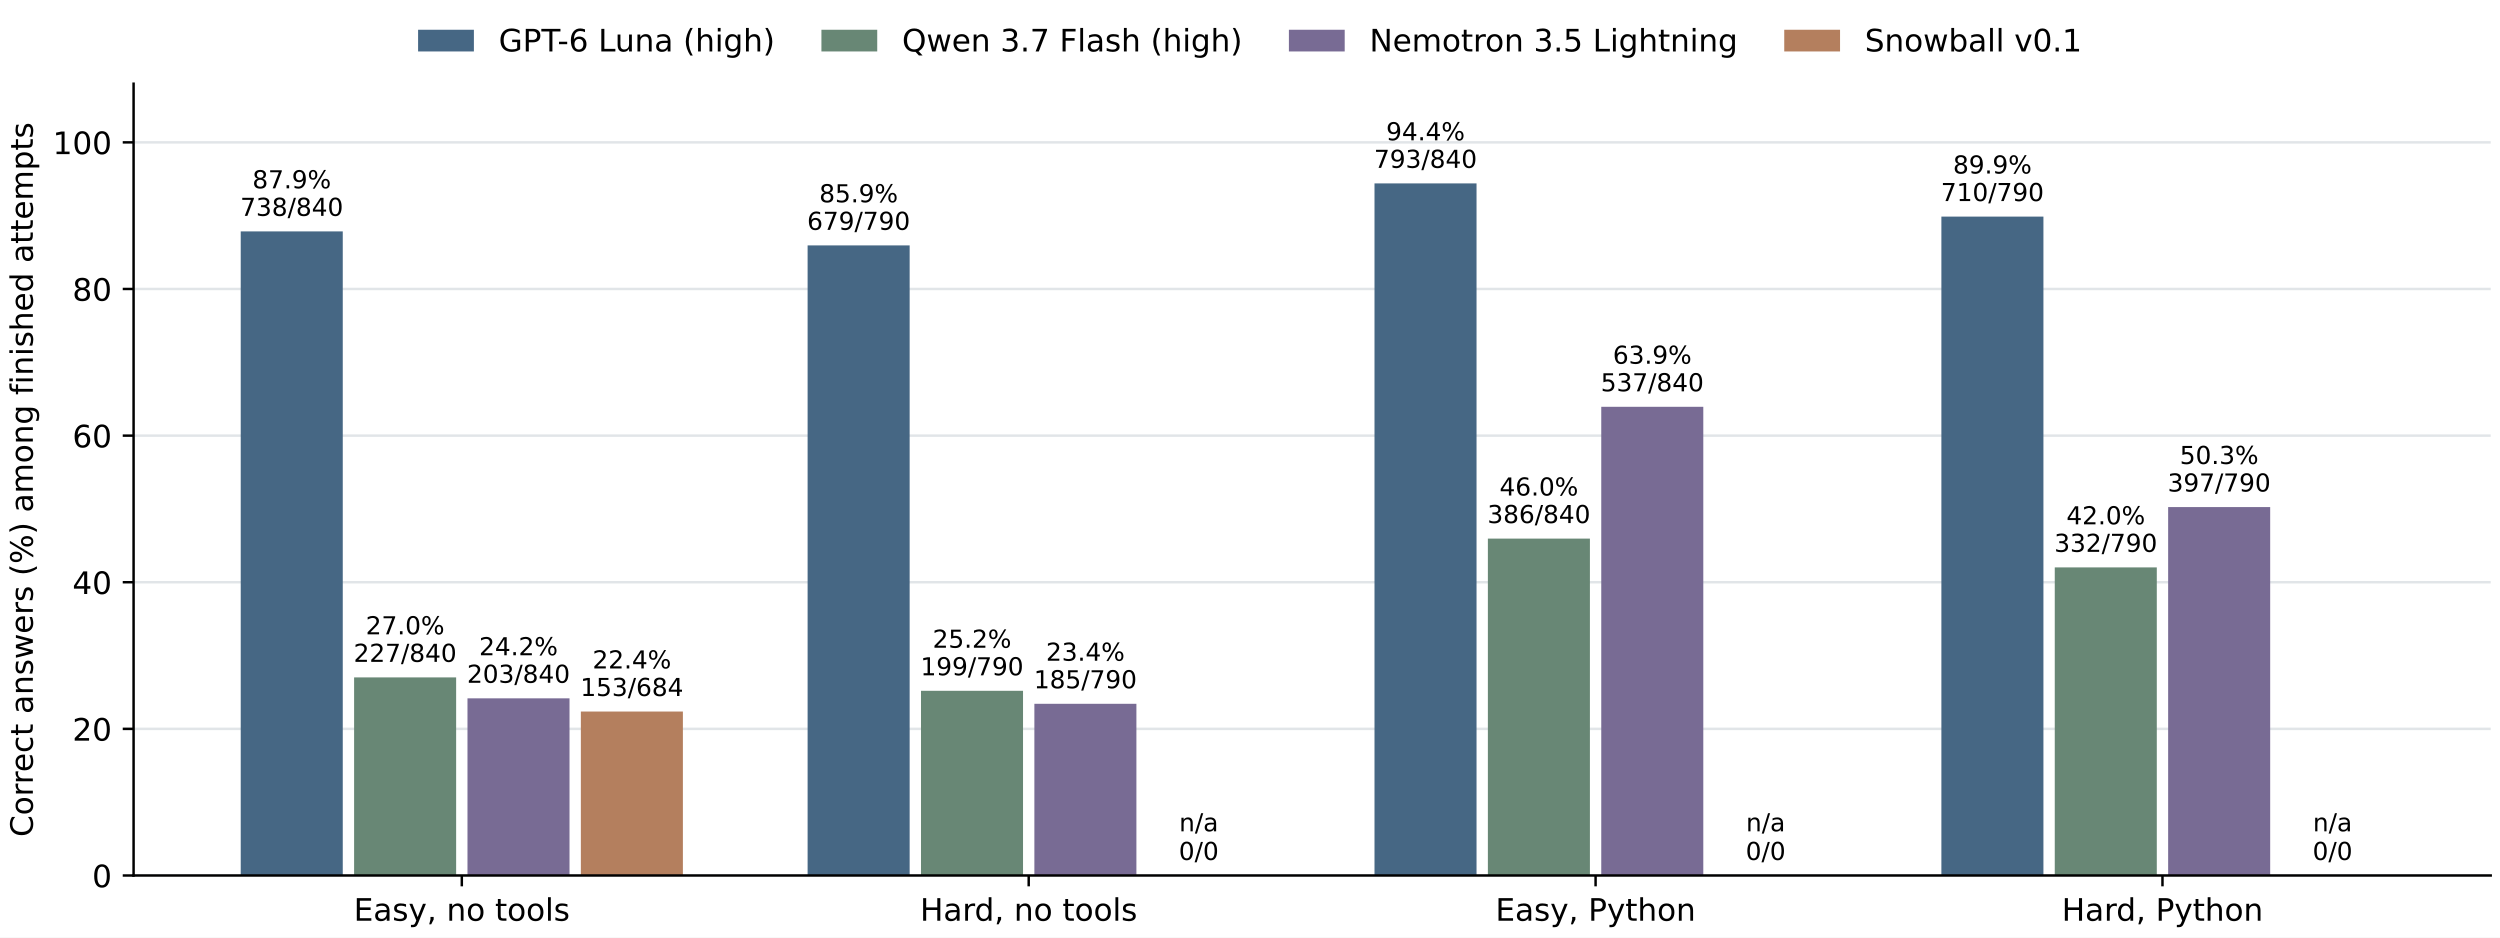
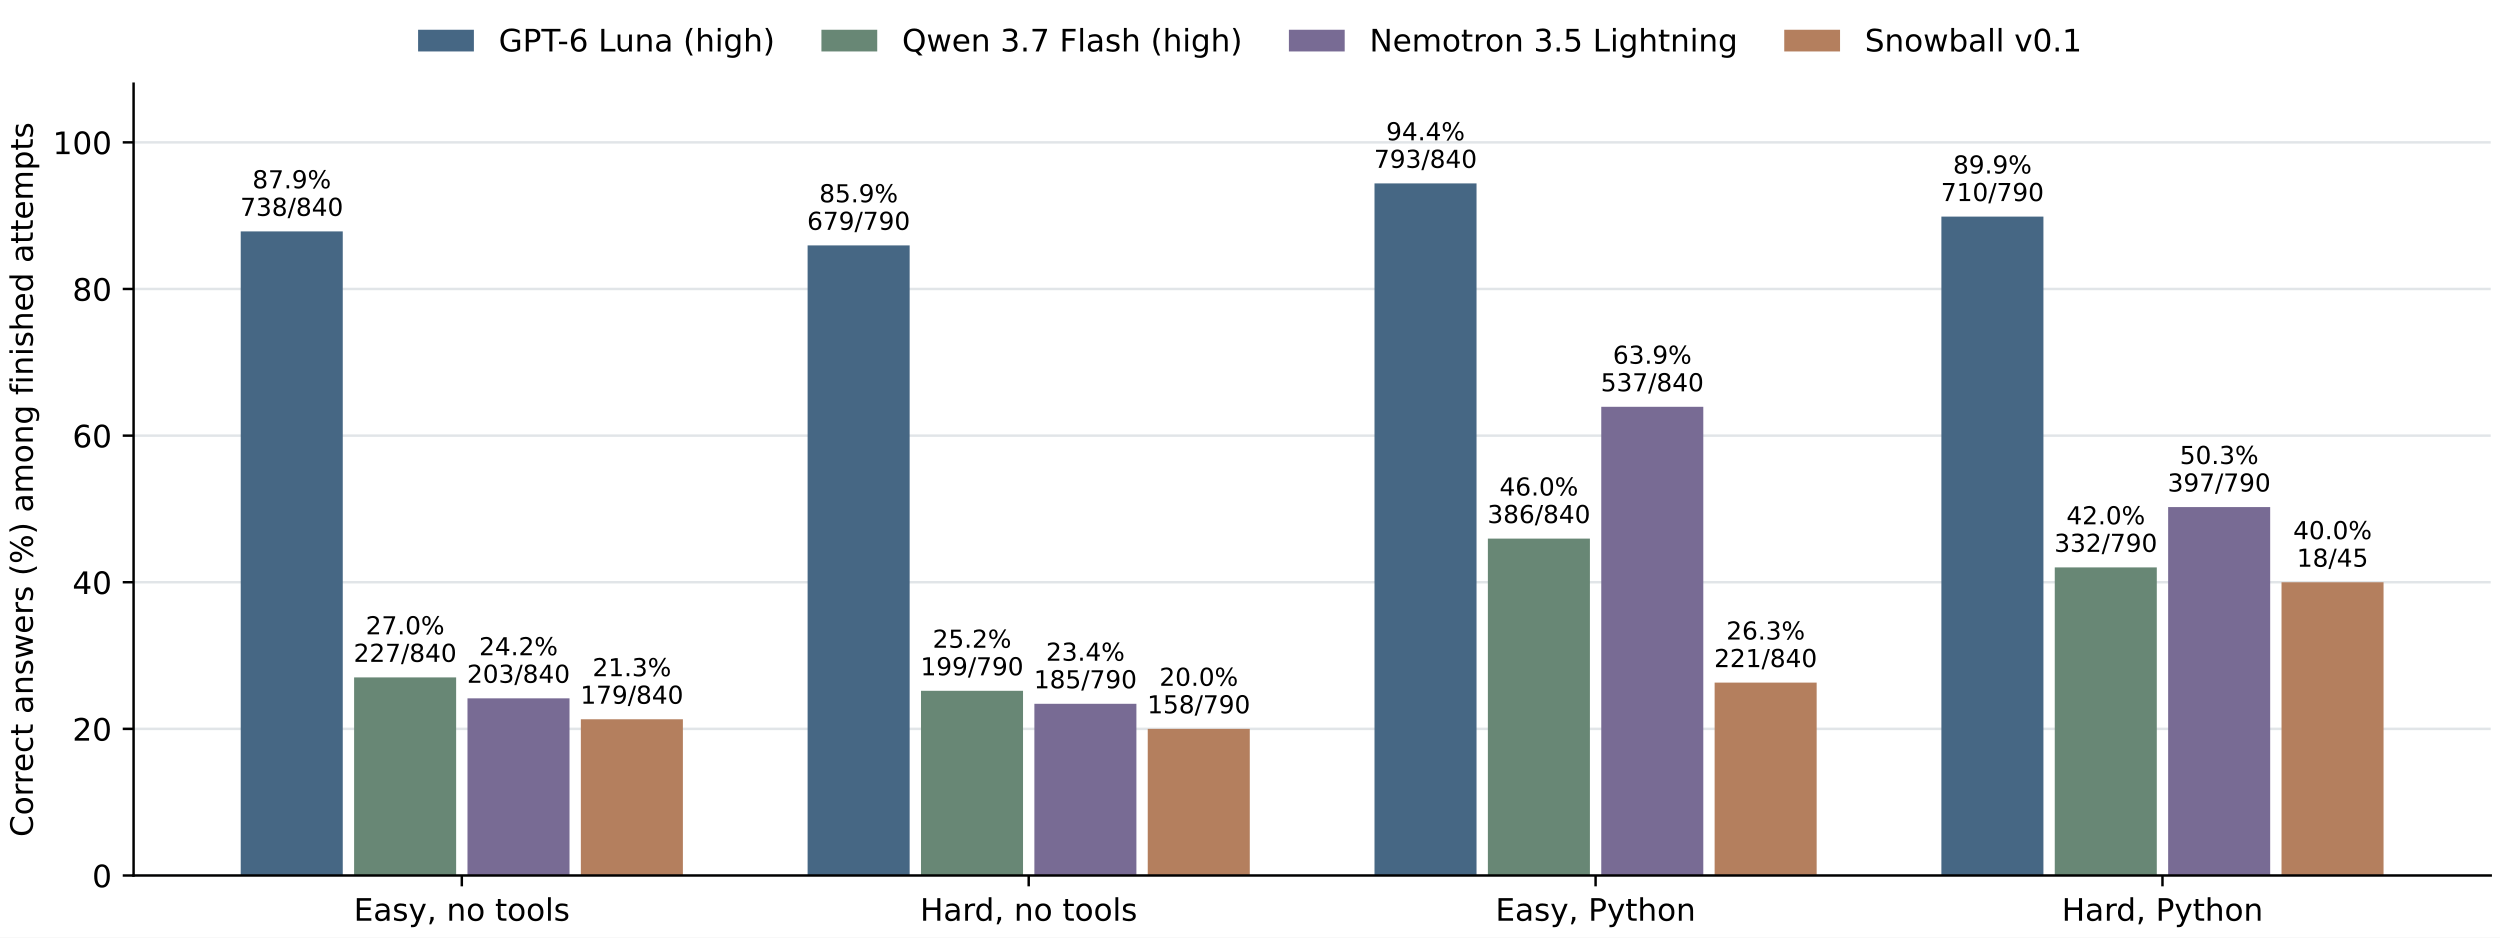
<svg xmlns="http://www.w3.org/2000/svg" xmlns:xlink="http://www.w3.org/1999/xlink" width="806.4pt" height="302.4pt" viewBox="0 0 806.4 302.4" version="1.1">
  <defs>
    <style type="text/css">*{stroke-linejoin: round; stroke-linecap: butt}</style>
  </defs>
  <g id="figure_1">
    <g id="patch_1">
      <path d="M 0 302.4 L 806.4 302.4 L 806.4 0 L 0 0 z " style="fill: #ffffff" />
    </g>
    <g id="axes_1">
      <g id="patch_2">
        <path d="M 43.089 282.399 L 803.4 282.399 L 803.4 27.002 L 43.089 27.002 z " style="fill: #ffffff" />
      </g>
      <g id="matplotlib.axis_1">
        <g id="xtick_1">
          <g id="line2d_1">
            <defs>
              <path id="ma6b1409491" d="M 0 0 L 0 3.5 " style="stroke: #000000; stroke-width: 0.8" />
            </defs>
            <g>
              <use xlink:href="#ma6b1409491" x="148.962" y="282.399" style="stroke: #000000; stroke-width: 0.8" />
            </g>
          </g>
          <g id="text_1">
            <text style="font-size: 10px; font-family: 'DejaVu Sans', 'Bitstream Vera Sans', 'Computer Modern Sans Serif', 'Lucida Grande', 'Verdana', 'Geneva', 'Lucid', 'Arial', 'Helvetica', 'Avant Garde', sans-serif; text-anchor: middle" x="148.962" y="296.997" transform="rotate(-0 148.9616 296.9974)">Easy, no tools</text>
          </g>
        </g>
        <g id="xtick_2">
          <g id="line2d_2">
            <g>
              <use xlink:href="#ma6b1409491" x="331.817" y="282.399" style="stroke: #000000; stroke-width: 0.8" />
            </g>
          </g>
          <g id="text_2">
            <text style="font-size: 10px; font-family: 'DejaVu Sans', 'Bitstream Vera Sans', 'Computer Modern Sans Serif', 'Lucida Grande', 'Verdana', 'Geneva', 'Lucid', 'Arial', 'Helvetica', 'Avant Garde', sans-serif; text-anchor: middle" x="331.817" y="296.997" transform="rotate(-0 331.8166 296.9974)">Hard, no tools</text>
          </g>
        </g>
        <g id="xtick_3">
          <g id="line2d_3">
            <g>
              <use xlink:href="#ma6b1409491" x="514.672" y="282.399" style="stroke: #000000; stroke-width: 0.8" />
            </g>
          </g>
          <g id="text_3">
            <text style="font-size: 10px; font-family: 'DejaVu Sans', 'Bitstream Vera Sans', 'Computer Modern Sans Serif', 'Lucida Grande', 'Verdana', 'Geneva', 'Lucid', 'Arial', 'Helvetica', 'Avant Garde', sans-serif; text-anchor: middle" x="514.672" y="296.997" transform="rotate(-0 514.6717 296.9974)">Easy, Python</text>
          </g>
        </g>
        <g id="xtick_4">
          <g id="line2d_4">
            <g>
              <use xlink:href="#ma6b1409491" x="697.527" y="282.399" style="stroke: #000000; stroke-width: 0.8" />
            </g>
          </g>
          <g id="text_4">
            <text style="font-size: 10px; font-family: 'DejaVu Sans', 'Bitstream Vera Sans', 'Computer Modern Sans Serif', 'Lucida Grande', 'Verdana', 'Geneva', 'Lucid', 'Arial', 'Helvetica', 'Avant Garde', sans-serif; text-anchor: middle" x="697.527" y="296.997" transform="rotate(-0 697.5267 296.9974)">Hard, Python</text>
          </g>
        </g>
      </g>
      <g id="matplotlib.axis_2">
        <g id="ytick_1">
          <g id="line2d_5">
            <path d="M 43.089 282.399 L 803.4 282.399 " clip-path="url(#p46cdd384eb)" style="fill: none; stroke: #e1e5e8; stroke-width: 0.8; stroke-linecap: square" />
          </g>
          <g id="line2d_6">
            <defs>
              <path id="m2cafb1d197" d="M 0 0 L -3.5 0 " style="stroke: #000000; stroke-width: 0.8" />
            </defs>
            <g>
              <use xlink:href="#m2cafb1d197" x="43.089" y="282.399" style="stroke: #000000; stroke-width: 0.8" />
            </g>
          </g>
          <g id="text_5">
            <text style="font-size: 10px; font-family: 'DejaVu Sans', 'Bitstream Vera Sans', 'Computer Modern Sans Serif', 'Lucida Grande', 'Verdana', 'Geneva', 'Lucid', 'Arial', 'Helvetica', 'Avant Garde', sans-serif; text-anchor: end" x="36.089" y="286.198" transform="rotate(-0 36.08852 286.1978)">0</text>
          </g>
        </g>
        <g id="ytick_2">
          <g id="line2d_7">
            <path d="M 43.089 235.103 L 803.4 235.103 " clip-path="url(#p46cdd384eb)" style="fill: none; stroke: #e1e5e8; stroke-width: 0.8; stroke-linecap: square" />
          </g>
          <g id="line2d_8">
            <g>
              <use xlink:href="#m2cafb1d197" x="43.089" y="235.103" style="stroke: #000000; stroke-width: 0.8" />
            </g>
          </g>
          <g id="text_6">
            <text style="font-size: 10px; font-family: 'DejaVu Sans', 'Bitstream Vera Sans', 'Computer Modern Sans Serif', 'Lucida Grande', 'Verdana', 'Geneva', 'Lucid', 'Arial', 'Helvetica', 'Avant Garde', sans-serif; text-anchor: end" x="36.089" y="238.902" transform="rotate(-0 36.08852 238.902)">20</text>
          </g>
        </g>
        <g id="ytick_3">
          <g id="line2d_9">
            <path d="M 43.089 187.807 L 803.4 187.807 " clip-path="url(#p46cdd384eb)" style="fill: none; stroke: #e1e5e8; stroke-width: 0.8; stroke-linecap: square" />
          </g>
          <g id="line2d_10">
            <g>
              <use xlink:href="#m2cafb1d197" x="43.089" y="187.807" style="stroke: #000000; stroke-width: 0.8" />
            </g>
          </g>
          <g id="text_7">
            <text style="font-size: 10px; font-family: 'DejaVu Sans', 'Bitstream Vera Sans', 'Computer Modern Sans Serif', 'Lucida Grande', 'Verdana', 'Geneva', 'Lucid', 'Arial', 'Helvetica', 'Avant Garde', sans-serif; text-anchor: end" x="36.089" y="191.606" transform="rotate(-0 36.08852 191.6061)">40</text>
          </g>
        </g>
        <g id="ytick_4">
          <g id="line2d_11">
            <path d="M 43.089 140.511 L 803.4 140.511 " clip-path="url(#p46cdd384eb)" style="fill: none; stroke: #e1e5e8; stroke-width: 0.8; stroke-linecap: square" />
          </g>
          <g id="line2d_12">
            <g>
              <use xlink:href="#m2cafb1d197" x="43.089" y="140.511" style="stroke: #000000; stroke-width: 0.8" />
            </g>
          </g>
          <g id="text_8">
            <text style="font-size: 10px; font-family: 'DejaVu Sans', 'Bitstream Vera Sans', 'Computer Modern Sans Serif', 'Lucida Grande', 'Verdana', 'Geneva', 'Lucid', 'Arial', 'Helvetica', 'Avant Garde', sans-serif; text-anchor: end" x="36.089" y="144.31" transform="rotate(-0 36.08852 144.3103)">60</text>
          </g>
        </g>
        <g id="ytick_5">
          <g id="line2d_13">
            <path d="M 43.089 93.216 L 803.4 93.216 " clip-path="url(#p46cdd384eb)" style="fill: none; stroke: #e1e5e8; stroke-width: 0.8; stroke-linecap: square" />
          </g>
          <g id="line2d_14">
            <g>
              <use xlink:href="#m2cafb1d197" x="43.089" y="93.216" style="stroke: #000000; stroke-width: 0.8" />
            </g>
          </g>
          <g id="text_9">
            <text style="font-size: 10px; font-family: 'DejaVu Sans', 'Bitstream Vera Sans', 'Computer Modern Sans Serif', 'Lucida Grande', 'Verdana', 'Geneva', 'Lucid', 'Arial', 'Helvetica', 'Avant Garde', sans-serif; text-anchor: end" x="36.089" y="97.014" transform="rotate(-0 36.08852 97.01449)">80</text>
          </g>
        </g>
        <g id="ytick_6">
          <g id="line2d_15">
            <path d="M 43.089 45.92 L 803.4 45.92 " clip-path="url(#p46cdd384eb)" style="fill: none; stroke: #e1e5e8; stroke-width: 0.8; stroke-linecap: square" />
          </g>
          <g id="line2d_16">
            <g>
              <use xlink:href="#m2cafb1d197" x="43.089" y="45.92" style="stroke: #000000; stroke-width: 0.8" />
            </g>
          </g>
          <g id="text_10">
            <text style="font-size: 10px; font-family: 'DejaVu Sans', 'Bitstream Vera Sans', 'Computer Modern Sans Serif', 'Lucida Grande', 'Verdana', 'Geneva', 'Lucid', 'Arial', 'Helvetica', 'Avant Garde', sans-serif; text-anchor: end" x="36.089" y="49.719" transform="rotate(-0 36.08852 49.71866)">100</text>
          </g>
        </g>
        <g id="text_11">
          <text style="font-size: 10px; font-family: 'DejaVu Sans', 'Bitstream Vera Sans', 'Computer Modern Sans Serif', 'Lucida Grande', 'Verdana', 'Geneva', 'Lucid', 'Arial', 'Helvetica', 'Avant Garde', sans-serif; text-anchor: middle" x="10.599" y="154.7" transform="rotate(-90 10.59868 154.7002)">Correct answers (%) among finished attempts</text>
        </g>
      </g>
      <g id="patch_3">
        <path d="M 77.648 282.399 L 110.562 282.399 L 110.562 74.635 L 77.648 74.635 z " clip-path="url(#p46cdd384eb)" style="fill: #466784" />
      </g>
      <g id="patch_4">
        <path d="M 260.503 282.399 L 293.417 282.399 L 293.417 79.147 L 260.503 79.147 z " clip-path="url(#p46cdd384eb)" style="fill: #466784" />
      </g>
      <g id="patch_5">
        <path d="M 443.358 282.399 L 476.272 282.399 L 476.272 59.151 L 443.358 59.151 z " clip-path="url(#p46cdd384eb)" style="fill: #466784" />
      </g>
      <g id="patch_6">
        <path d="M 626.213 282.399 L 659.127 282.399 L 659.127 69.867 L 626.213 69.867 z " clip-path="url(#p46cdd384eb)" style="fill: #466784" />
      </g>
      <g id="patch_7">
        <path d="M 114.219 282.399 L 147.133 282.399 L 147.133 218.493 L 114.219 218.493 z " clip-path="url(#p46cdd384eb)" style="fill: #688775" />
      </g>
      <g id="patch_8">
        <path d="M 297.074 282.399 L 329.988 282.399 L 329.988 222.83 L 297.074 222.83 z " clip-path="url(#p46cdd384eb)" style="fill: #688775" />
      </g>
      <g id="patch_9">
        <path d="M 479.929 282.399 L 512.843 282.399 L 512.843 173.731 L 479.929 173.731 z " clip-path="url(#p46cdd384eb)" style="fill: #688775" />
      </g>
      <g id="patch_10">
        <path d="M 662.784 282.399 L 695.698 282.399 L 695.698 183.018 L 662.784 183.018 z " clip-path="url(#p46cdd384eb)" style="fill: #688775" />
      </g>
      <g id="patch_11">
        <path d="M 150.79 282.399 L 183.704 282.399 L 183.704 225.25 L 150.79 225.25 z " clip-path="url(#p46cdd384eb)" style="fill: #786b94" />
      </g>
      <g id="patch_12">
        <path d="M 333.645 282.399 L 366.559 282.399 L 366.559 227.021 L 333.645 227.021 z " clip-path="url(#p46cdd384eb)" style="fill: #786b94" />
      </g>
      <g id="patch_13">
        <path d="M 516.5 282.399 L 549.414 282.399 L 549.414 131.221 L 516.5 131.221 z " clip-path="url(#p46cdd384eb)" style="fill: #786b94" />
      </g>
      <g id="patch_14">
        <path d="M 699.355 282.399 L 732.269 282.399 L 732.269 163.561 L 699.355 163.561 z " clip-path="url(#p46cdd384eb)" style="fill: #786b94" />
      </g>
      <g id="patch_15">
-         <path d="M 187.361 282.399 L 220.275 282.399 L 220.275 229.502 L 187.361 229.502 z " clip-path="url(#p46cdd384eb)" style="fill: #b47f5e" />
+         <path d="M 187.361 282.399 L 220.275 282.399 L 220.275 232.006 L 187.361 232.006 z " clip-path="url(#p46cdd384eb)" style="fill: #b47f5e" />
      </g>
      <g id="patch_16">
-         <path d="M 370.216 282.399 L 403.13 282.399 L 403.13 282.399 L 370.216 282.399 z " clip-path="url(#p46cdd384eb)" style="fill: #b47f5e" />
+         <path d="M 370.216 282.399 L 403.13 282.399 L 403.13 235.103 L 370.216 235.103 z " clip-path="url(#p46cdd384eb)" style="fill: #b47f5e" />
      </g>
      <g id="patch_17">
-         <path d="M 553.071 282.399 L 585.985 282.399 L 585.985 282.399 L 553.071 282.399 z " clip-path="url(#p46cdd384eb)" style="fill: #b47f5e" />
+         <path d="M 553.071 282.399 L 585.985 282.399 L 585.985 220.182 L 553.071 220.182 z " clip-path="url(#p46cdd384eb)" style="fill: #b47f5e" />
      </g>
      <g id="patch_18">
-         <path d="M 735.926 282.399 L 768.84 282.399 L 768.84 282.399 L 735.926 282.399 z " clip-path="url(#p46cdd384eb)" style="fill: #b47f5e" />
+         <path d="M 735.926 282.399 L 768.84 282.399 L 768.84 187.807 L 735.926 187.807 z " clip-path="url(#p46cdd384eb)" style="fill: #b47f5e" />
      </g>
      <g id="patch_19">
        <path d="M 43.089 282.399 L 43.089 27.002 " style="fill: none; stroke: #000000; stroke-width: 0.8; stroke-linejoin: miter; stroke-linecap: square" />
      </g>
      <g id="patch_20">
        <path d="M 43.089 282.399 L 803.4 282.399 " style="fill: none; stroke: #000000; stroke-width: 0.8; stroke-linejoin: miter; stroke-linecap: square" />
      </g>
      <g id="text_12">
        <text style="font-size: 8px; font-family: 'DejaVu Sans', 'Bitstream Vera Sans', 'Computer Modern Sans Serif', 'Lucida Grande', 'Verdana', 'Geneva', 'Lucid', 'Arial', 'Helvetica', 'Avant Garde', sans-serif" transform="translate(81.3982 60.74703)">87.9%</text>
        <text style="font-size: 8px; font-family: 'DejaVu Sans', 'Bitstream Vera Sans', 'Computer Modern Sans Serif', 'Lucida Grande', 'Verdana', 'Geneva', 'Lucid', 'Arial', 'Helvetica', 'Avant Garde', sans-serif" transform="translate(77.48758 69.63266)">738/840</text>
      </g>
      <g id="text_13">
        <text style="font-size: 8px; font-family: 'DejaVu Sans', 'Bitstream Vera Sans', 'Computer Modern Sans Serif', 'Lucida Grande', 'Verdana', 'Geneva', 'Lucid', 'Arial', 'Helvetica', 'Avant Garde', sans-serif" transform="translate(264.2532 65.25853)">85.9%</text>
        <text style="font-size: 8px; font-family: 'DejaVu Sans', 'Bitstream Vera Sans', 'Computer Modern Sans Serif', 'Lucida Grande', 'Verdana', 'Geneva', 'Lucid', 'Arial', 'Helvetica', 'Avant Garde', sans-serif" transform="translate(260.3426 74.14415)">679/790</text>
      </g>
      <g id="text_14">
        <text style="font-size: 8px; font-family: 'DejaVu Sans', 'Bitstream Vera Sans', 'Computer Modern Sans Serif', 'Lucida Grande', 'Verdana', 'Geneva', 'Lucid', 'Arial', 'Helvetica', 'Avant Garde', sans-serif" transform="translate(447.1083 45.26328)">94.4%</text>
        <text style="font-size: 8px; font-family: 'DejaVu Sans', 'Bitstream Vera Sans', 'Computer Modern Sans Serif', 'Lucida Grande', 'Verdana', 'Geneva', 'Lucid', 'Arial', 'Helvetica', 'Avant Garde', sans-serif" transform="translate(443.1976 54.1489)">793/840</text>
      </g>
      <g id="text_15">
        <text style="font-size: 8px; font-family: 'DejaVu Sans', 'Bitstream Vera Sans', 'Computer Modern Sans Serif', 'Lucida Grande', 'Verdana', 'Geneva', 'Lucid', 'Arial', 'Helvetica', 'Avant Garde', sans-serif" transform="translate(629.9633 55.97896)">89.9%</text>
        <text style="font-size: 8px; font-family: 'DejaVu Sans', 'Bitstream Vera Sans', 'Computer Modern Sans Serif', 'Lucida Grande', 'Verdana', 'Geneva', 'Lucid', 'Arial', 'Helvetica', 'Avant Garde', sans-serif" transform="translate(626.0527 64.86459)">710/790</text>
      </g>
      <g id="text_16">
        <text style="font-size: 8px; font-family: 'DejaVu Sans', 'Bitstream Vera Sans', 'Computer Modern Sans Serif', 'Lucida Grande', 'Verdana', 'Geneva', 'Lucid', 'Arial', 'Helvetica', 'Avant Garde', sans-serif" transform="translate(117.9692 204.6052)">27.0%</text>
        <text style="font-size: 8px; font-family: 'DejaVu Sans', 'Bitstream Vera Sans', 'Computer Modern Sans Serif', 'Lucida Grande', 'Verdana', 'Geneva', 'Lucid', 'Arial', 'Helvetica', 'Avant Garde', sans-serif" transform="translate(114.0586 213.4908)">227/840</text>
      </g>
      <g id="text_17">
        <text style="font-size: 8px; font-family: 'DejaVu Sans', 'Bitstream Vera Sans', 'Computer Modern Sans Serif', 'Lucida Grande', 'Verdana', 'Geneva', 'Lucid', 'Arial', 'Helvetica', 'Avant Garde', sans-serif" transform="translate(300.8242 208.9421)">25.2%</text>
        <text style="font-size: 8px; font-family: 'DejaVu Sans', 'Bitstream Vera Sans', 'Computer Modern Sans Serif', 'Lucida Grande', 'Verdana', 'Geneva', 'Lucid', 'Arial', 'Helvetica', 'Avant Garde', sans-serif" transform="translate(296.9136 217.8277)">199/790</text>
      </g>
      <g id="text_18">
        <text style="font-size: 8px; font-family: 'DejaVu Sans', 'Bitstream Vera Sans', 'Computer Modern Sans Serif', 'Lucida Grande', 'Verdana', 'Geneva', 'Lucid', 'Arial', 'Helvetica', 'Avant Garde', sans-serif" transform="translate(483.6793 159.8431)">46.0%</text>
        <text style="font-size: 8px; font-family: 'DejaVu Sans', 'Bitstream Vera Sans', 'Computer Modern Sans Serif', 'Lucida Grande', 'Verdana', 'Geneva', 'Lucid', 'Arial', 'Helvetica', 'Avant Garde', sans-serif" transform="translate(479.7687 168.7287)">386/840</text>
      </g>
      <g id="text_19">
        <text style="font-size: 8px; font-family: 'DejaVu Sans', 'Bitstream Vera Sans', 'Computer Modern Sans Serif', 'Lucida Grande', 'Verdana', 'Geneva', 'Lucid', 'Arial', 'Helvetica', 'Avant Garde', sans-serif" transform="translate(666.5343 169.1297)">42.0%</text>
        <text style="font-size: 8px; font-family: 'DejaVu Sans', 'Bitstream Vera Sans', 'Computer Modern Sans Serif', 'Lucida Grande', 'Verdana', 'Geneva', 'Lucid', 'Arial', 'Helvetica', 'Avant Garde', sans-serif" transform="translate(662.6237 178.0154)">332/790</text>
      </g>
      <g id="text_20">
        <text style="font-size: 8px; font-family: 'DejaVu Sans', 'Bitstream Vera Sans', 'Computer Modern Sans Serif', 'Lucida Grande', 'Verdana', 'Geneva', 'Lucid', 'Arial', 'Helvetica', 'Avant Garde', sans-serif" transform="translate(154.5402 211.3617)">24.2%</text>
        <text style="font-size: 8px; font-family: 'DejaVu Sans', 'Bitstream Vera Sans', 'Computer Modern Sans Serif', 'Lucida Grande', 'Verdana', 'Geneva', 'Lucid', 'Arial', 'Helvetica', 'Avant Garde', sans-serif" transform="translate(150.6296 220.2474)">203/840</text>
      </g>
      <g id="text_21">
        <text style="font-size: 8px; font-family: 'DejaVu Sans', 'Bitstream Vera Sans', 'Computer Modern Sans Serif', 'Lucida Grande', 'Verdana', 'Geneva', 'Lucid', 'Arial', 'Helvetica', 'Avant Garde', sans-serif" transform="translate(337.3953 213.1328)">23.4%</text>
        <text style="font-size: 8px; font-family: 'DejaVu Sans', 'Bitstream Vera Sans', 'Computer Modern Sans Serif', 'Lucida Grande', 'Verdana', 'Geneva', 'Lucid', 'Arial', 'Helvetica', 'Avant Garde', sans-serif" transform="translate(333.4846 222.0185)">185/790</text>
      </g>
      <g id="text_22">
        <text style="font-size: 8px; font-family: 'DejaVu Sans', 'Bitstream Vera Sans', 'Computer Modern Sans Serif', 'Lucida Grande', 'Verdana', 'Geneva', 'Lucid', 'Arial', 'Helvetica', 'Avant Garde', sans-serif" transform="translate(520.2503 117.3331)">63.9%</text>
        <text style="font-size: 8px; font-family: 'DejaVu Sans', 'Bitstream Vera Sans', 'Computer Modern Sans Serif', 'Lucida Grande', 'Verdana', 'Geneva', 'Lucid', 'Arial', 'Helvetica', 'Avant Garde', sans-serif" transform="translate(516.3397 126.2187)">537/840</text>
      </g>
      <g id="text_23">
        <text style="font-size: 8px; font-family: 'DejaVu Sans', 'Bitstream Vera Sans', 'Computer Modern Sans Serif', 'Lucida Grande', 'Verdana', 'Geneva', 'Lucid', 'Arial', 'Helvetica', 'Avant Garde', sans-serif" transform="translate(703.1053 149.6726)">50.3%</text>
        <text style="font-size: 8px; font-family: 'DejaVu Sans', 'Bitstream Vera Sans', 'Computer Modern Sans Serif', 'Lucida Grande', 'Verdana', 'Geneva', 'Lucid', 'Arial', 'Helvetica', 'Avant Garde', sans-serif" transform="translate(699.1947 158.5582)">397/790</text>
      </g>
      <g id="text_24">
-         <text style="font-size: 8px; font-family: 'DejaVu Sans', 'Bitstream Vera Sans', 'Computer Modern Sans Serif', 'Lucida Grande', 'Verdana', 'Geneva', 'Lucid', 'Arial', 'Helvetica', 'Avant Garde', sans-serif" transform="translate(191.1112 215.6142)">22.4%</text>
-         <text style="font-size: 8px; font-family: 'DejaVu Sans', 'Bitstream Vera Sans', 'Computer Modern Sans Serif', 'Lucida Grande', 'Verdana', 'Geneva', 'Lucid', 'Arial', 'Helvetica', 'Avant Garde', sans-serif" transform="translate(187.2006 224.4998)">153/684</text>
+         <text style="font-size: 8px; font-family: 'DejaVu Sans', 'Bitstream Vera Sans', 'Computer Modern Sans Serif', 'Lucida Grande', 'Verdana', 'Geneva', 'Lucid', 'Arial', 'Helvetica', 'Avant Garde', sans-serif" transform="translate(191.1112 218.1183)">21.3%</text>
+         <text style="font-size: 8px; font-family: 'DejaVu Sans', 'Bitstream Vera Sans', 'Computer Modern Sans Serif', 'Lucida Grande', 'Verdana', 'Geneva', 'Lucid', 'Arial', 'Helvetica', 'Avant Garde', sans-serif" transform="translate(187.2006 227.0039)">179/840</text>
      </g>
      <g id="text_25">
-         <text style="font-size: 8px; font-family: 'DejaVu Sans', 'Bitstream Vera Sans', 'Computer Modern Sans Serif', 'Lucida Grande', 'Verdana', 'Geneva', 'Lucid', 'Arial', 'Helvetica', 'Avant Garde', sans-serif" transform="translate(380.3394 268.144)">n/a</text>
-         <text style="font-size: 8px; font-family: 'DejaVu Sans', 'Bitstream Vera Sans', 'Computer Modern Sans Serif', 'Lucida Grande', 'Verdana', 'Geneva', 'Lucid', 'Arial', 'Helvetica', 'Avant Garde', sans-serif" transform="translate(380.2356 277.3965)">0/0</text>
+         <text style="font-size: 8px; font-family: 'DejaVu Sans', 'Bitstream Vera Sans', 'Computer Modern Sans Serif', 'Lucida Grande', 'Verdana', 'Geneva', 'Lucid', 'Arial', 'Helvetica', 'Avant Garde', sans-serif" transform="translate(373.9663 221.215)">20.0%</text>
+         <text style="font-size: 8px; font-family: 'DejaVu Sans', 'Bitstream Vera Sans', 'Computer Modern Sans Serif', 'Lucida Grande', 'Verdana', 'Geneva', 'Lucid', 'Arial', 'Helvetica', 'Avant Garde', sans-serif" transform="translate(370.0556 230.1007)">158/790</text>
      </g>
      <g id="text_26">
-         <text style="font-size: 8px; font-family: 'DejaVu Sans', 'Bitstream Vera Sans', 'Computer Modern Sans Serif', 'Lucida Grande', 'Verdana', 'Geneva', 'Lucid', 'Arial', 'Helvetica', 'Avant Garde', sans-serif" transform="translate(563.1944 268.144)">n/a</text>
-         <text style="font-size: 8px; font-family: 'DejaVu Sans', 'Bitstream Vera Sans', 'Computer Modern Sans Serif', 'Lucida Grande', 'Verdana', 'Geneva', 'Lucid', 'Arial', 'Helvetica', 'Avant Garde', sans-serif" transform="translate(563.0907 277.3965)">0/0</text>
+         <text style="font-size: 8px; font-family: 'DejaVu Sans', 'Bitstream Vera Sans', 'Computer Modern Sans Serif', 'Lucida Grande', 'Verdana', 'Geneva', 'Lucid', 'Arial', 'Helvetica', 'Avant Garde', sans-serif" transform="translate(556.8213 206.2943)">26.3%</text>
+         <text style="font-size: 8px; font-family: 'DejaVu Sans', 'Bitstream Vera Sans', 'Computer Modern Sans Serif', 'Lucida Grande', 'Verdana', 'Geneva', 'Lucid', 'Arial', 'Helvetica', 'Avant Garde', sans-serif" transform="translate(552.9107 215.1799)">221/840</text>
      </g>
      <g id="text_27">
-         <text style="font-size: 8px; font-family: 'DejaVu Sans', 'Bitstream Vera Sans', 'Computer Modern Sans Serif', 'Lucida Grande', 'Verdana', 'Geneva', 'Lucid', 'Arial', 'Helvetica', 'Avant Garde', sans-serif" transform="translate(746.0495 268.144)">n/a</text>
-         <text style="font-size: 8px; font-family: 'DejaVu Sans', 'Bitstream Vera Sans', 'Computer Modern Sans Serif', 'Lucida Grande', 'Verdana', 'Geneva', 'Lucid', 'Arial', 'Helvetica', 'Avant Garde', sans-serif" transform="translate(745.9457 277.3965)">0/0</text>
+         <text style="font-size: 8px; font-family: 'DejaVu Sans', 'Bitstream Vera Sans', 'Computer Modern Sans Serif', 'Lucida Grande', 'Verdana', 'Geneva', 'Lucid', 'Arial', 'Helvetica', 'Avant Garde', sans-serif" transform="translate(739.6763 173.9192)">40.0%</text>
+         <text style="font-size: 8px; font-family: 'DejaVu Sans', 'Bitstream Vera Sans', 'Computer Modern Sans Serif', 'Lucida Grande', 'Verdana', 'Geneva', 'Lucid', 'Arial', 'Helvetica', 'Avant Garde', sans-serif" transform="translate(740.8557 182.8048)">18/45</text>
      </g>
    </g>
    <g id="legend_1">
      <g id="patch_21">
        <path d="M 134.859 16.598 L 152.859 16.598 L 152.859 9.598 L 134.859 9.598 z " style="fill: #466784" />
      </g>
      <g id="text_28">
        <text style="font-size: 10px; font-family: 'DejaVu Sans', 'Bitstream Vera Sans', 'Computer Modern Sans Serif', 'Lucida Grande', 'Verdana', 'Geneva', 'Lucid', 'Arial', 'Helvetica', 'Avant Garde', sans-serif; text-anchor: start" x="160.859" y="16.598" transform="rotate(-0 160.8594 16.59844)">GPT-6 Luna (high)</text>
      </g>
      <g id="patch_22">
        <path d="M 264.959 16.598 L 282.959 16.598 L 282.959 9.598 L 264.959 9.598 z " style="fill: #688775" />
      </g>
      <g id="text_29">
        <text style="font-size: 10px; font-family: 'DejaVu Sans', 'Bitstream Vera Sans', 'Computer Modern Sans Serif', 'Lucida Grande', 'Verdana', 'Geneva', 'Lucid', 'Arial', 'Helvetica', 'Avant Garde', sans-serif; text-anchor: start" x="290.959" y="16.598" transform="rotate(-0 290.9594 16.59844)">Qwen 3.7 Flash (high)</text>
      </g>
      <g id="patch_23">
        <path d="M 415.747 16.598 L 433.747 16.598 L 433.747 9.598 L 415.747 9.598 z " style="fill: #786b94" />
      </g>
      <g id="text_30">
        <text style="font-size: 10px; font-family: 'DejaVu Sans', 'Bitstream Vera Sans', 'Computer Modern Sans Serif', 'Lucida Grande', 'Verdana', 'Geneva', 'Lucid', 'Arial', 'Helvetica', 'Avant Garde', sans-serif; text-anchor: start" x="441.747" y="16.598" transform="rotate(-0 441.7469 16.59844)">Nemotron 3.5 Lightning</text>
      </g>
      <g id="patch_24">
        <path d="M 575.525 16.598 L 593.525 16.598 L 593.525 9.598 L 575.525 9.598 z " style="fill: #b47f5e" />
      </g>
      <g id="text_31">
        <text style="font-size: 10px; font-family: 'DejaVu Sans', 'Bitstream Vera Sans', 'Computer Modern Sans Serif', 'Lucida Grande', 'Verdana', 'Geneva', 'Lucid', 'Arial', 'Helvetica', 'Avant Garde', sans-serif; text-anchor: start" x="601.525" y="16.598" transform="rotate(-0 601.525 16.59844)">Snowball v0.1</text>
      </g>
    </g>
  </g>
  <defs>
    <clipPath id="p46cdd384eb">
      <rect x="43.089" y="27.002" width="760.311" height="255.397" />
    </clipPath>
  </defs>
</svg>
